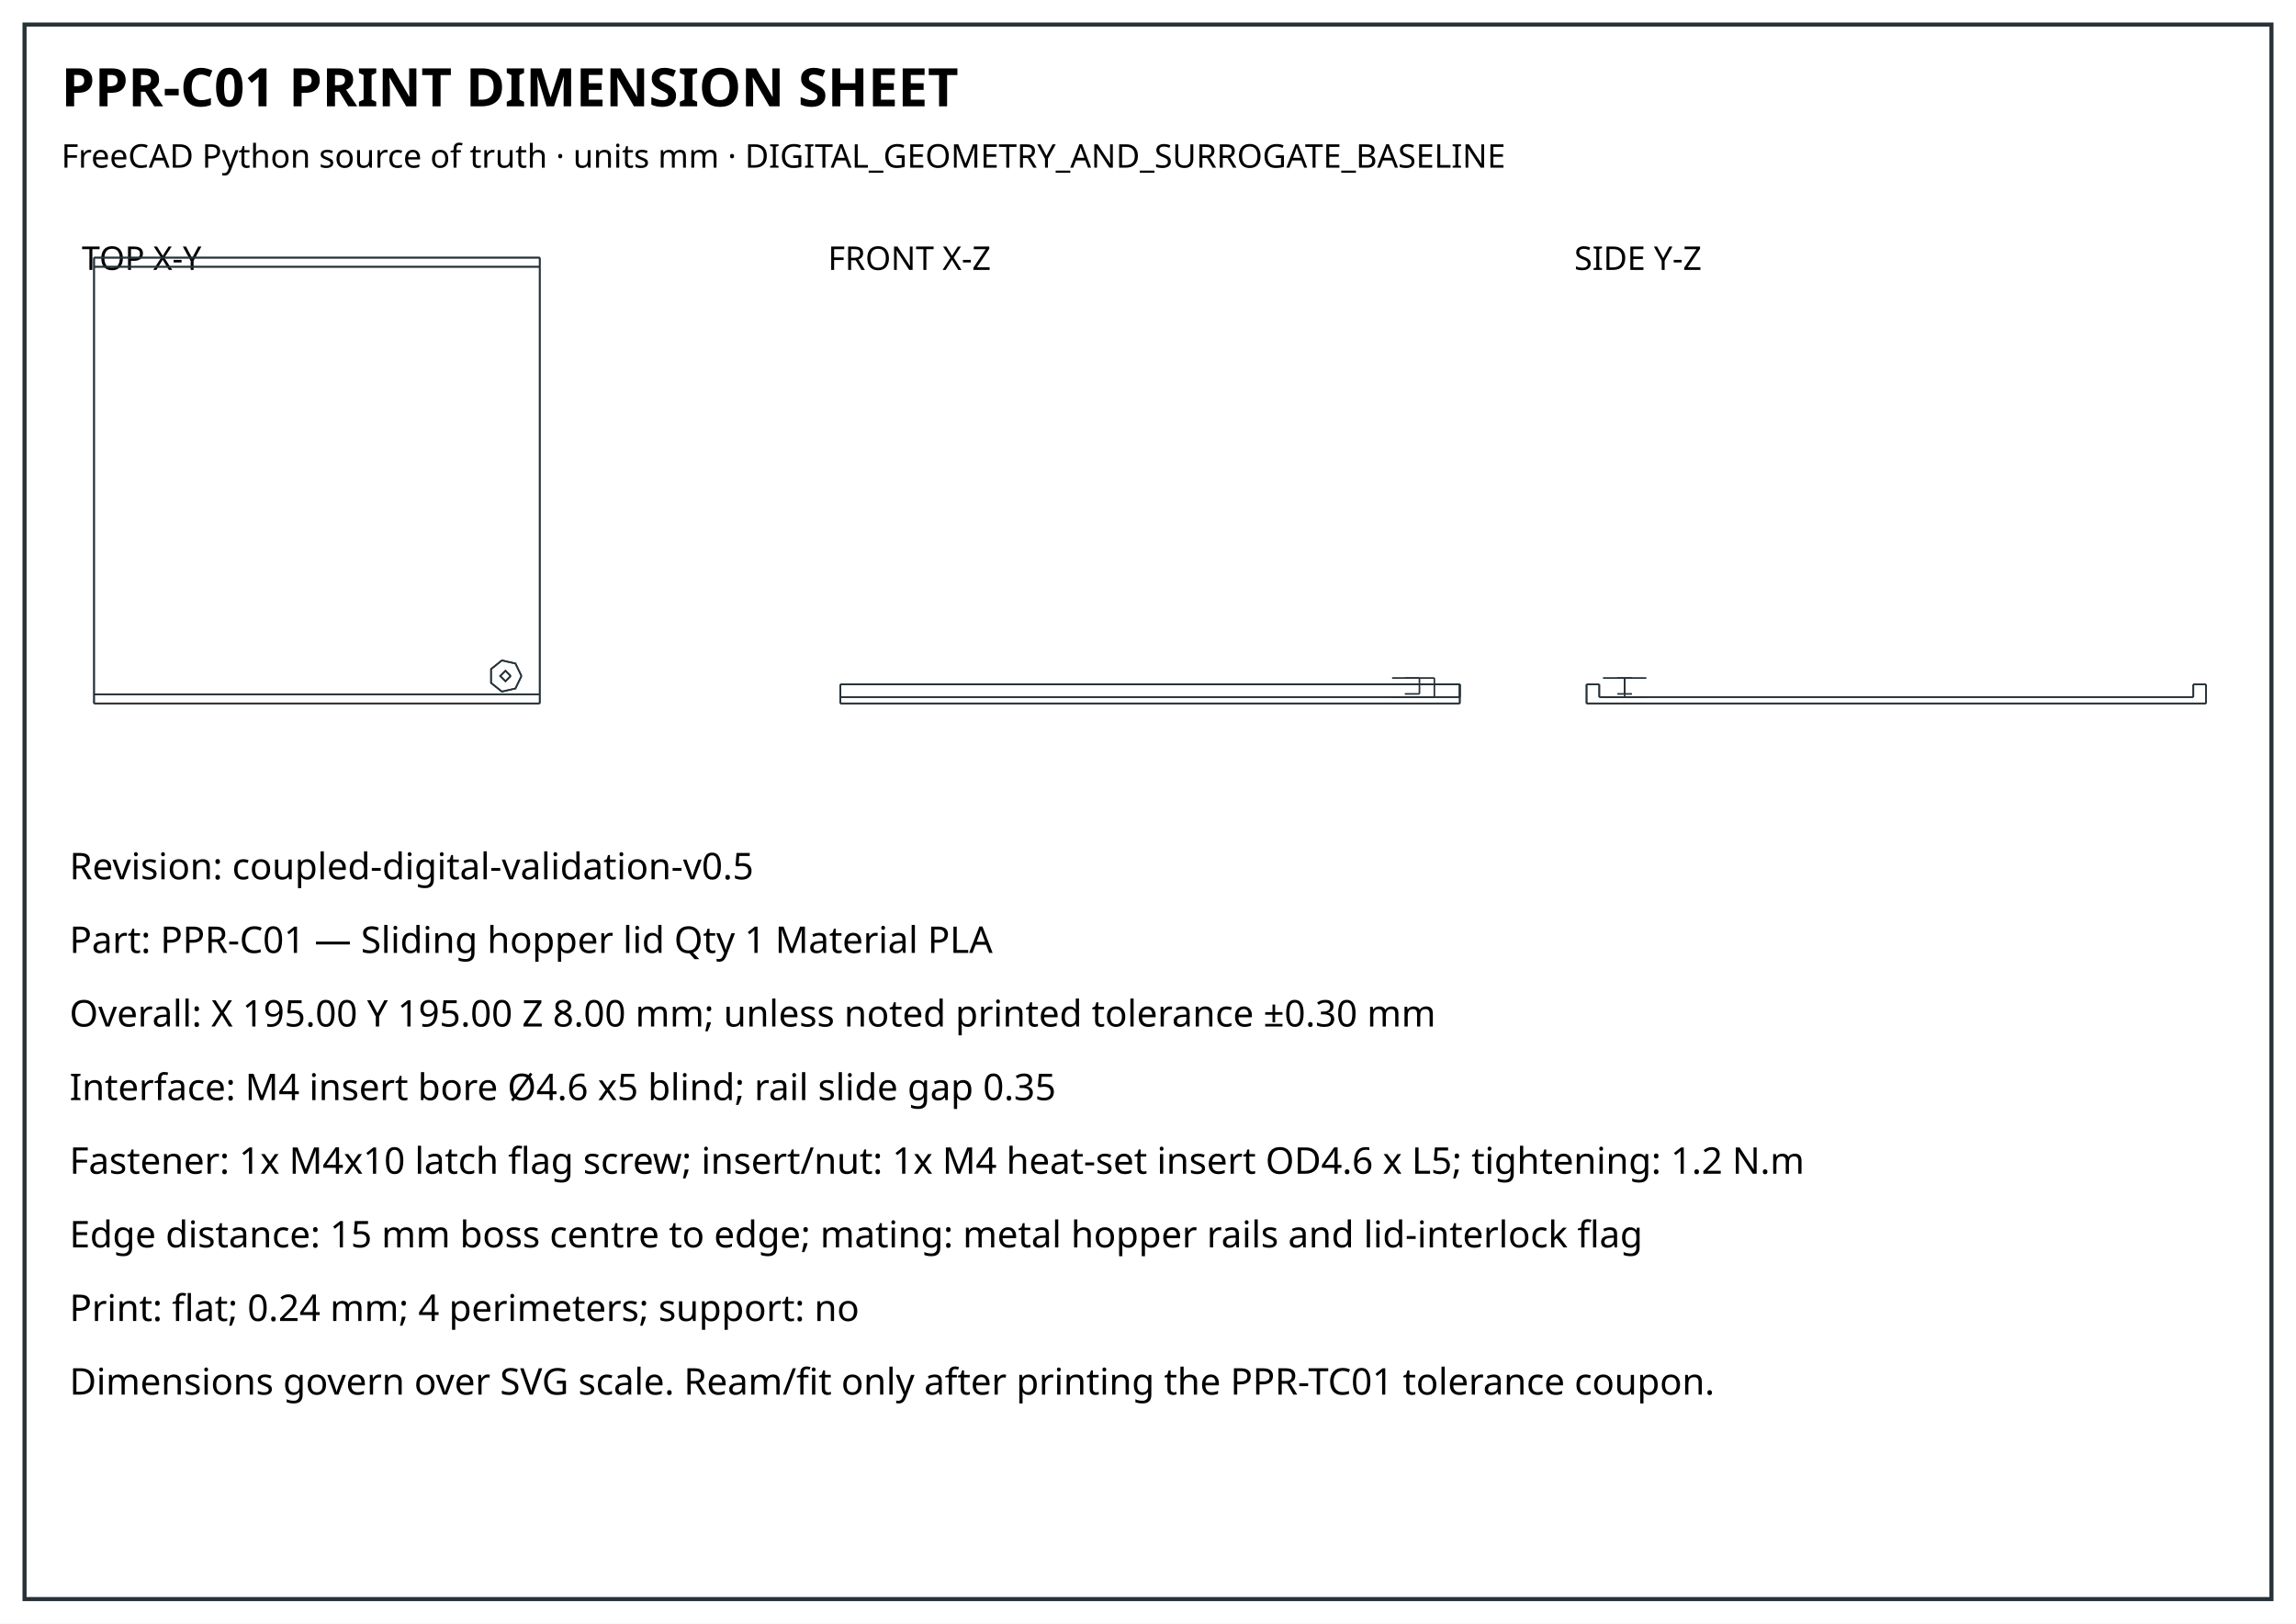
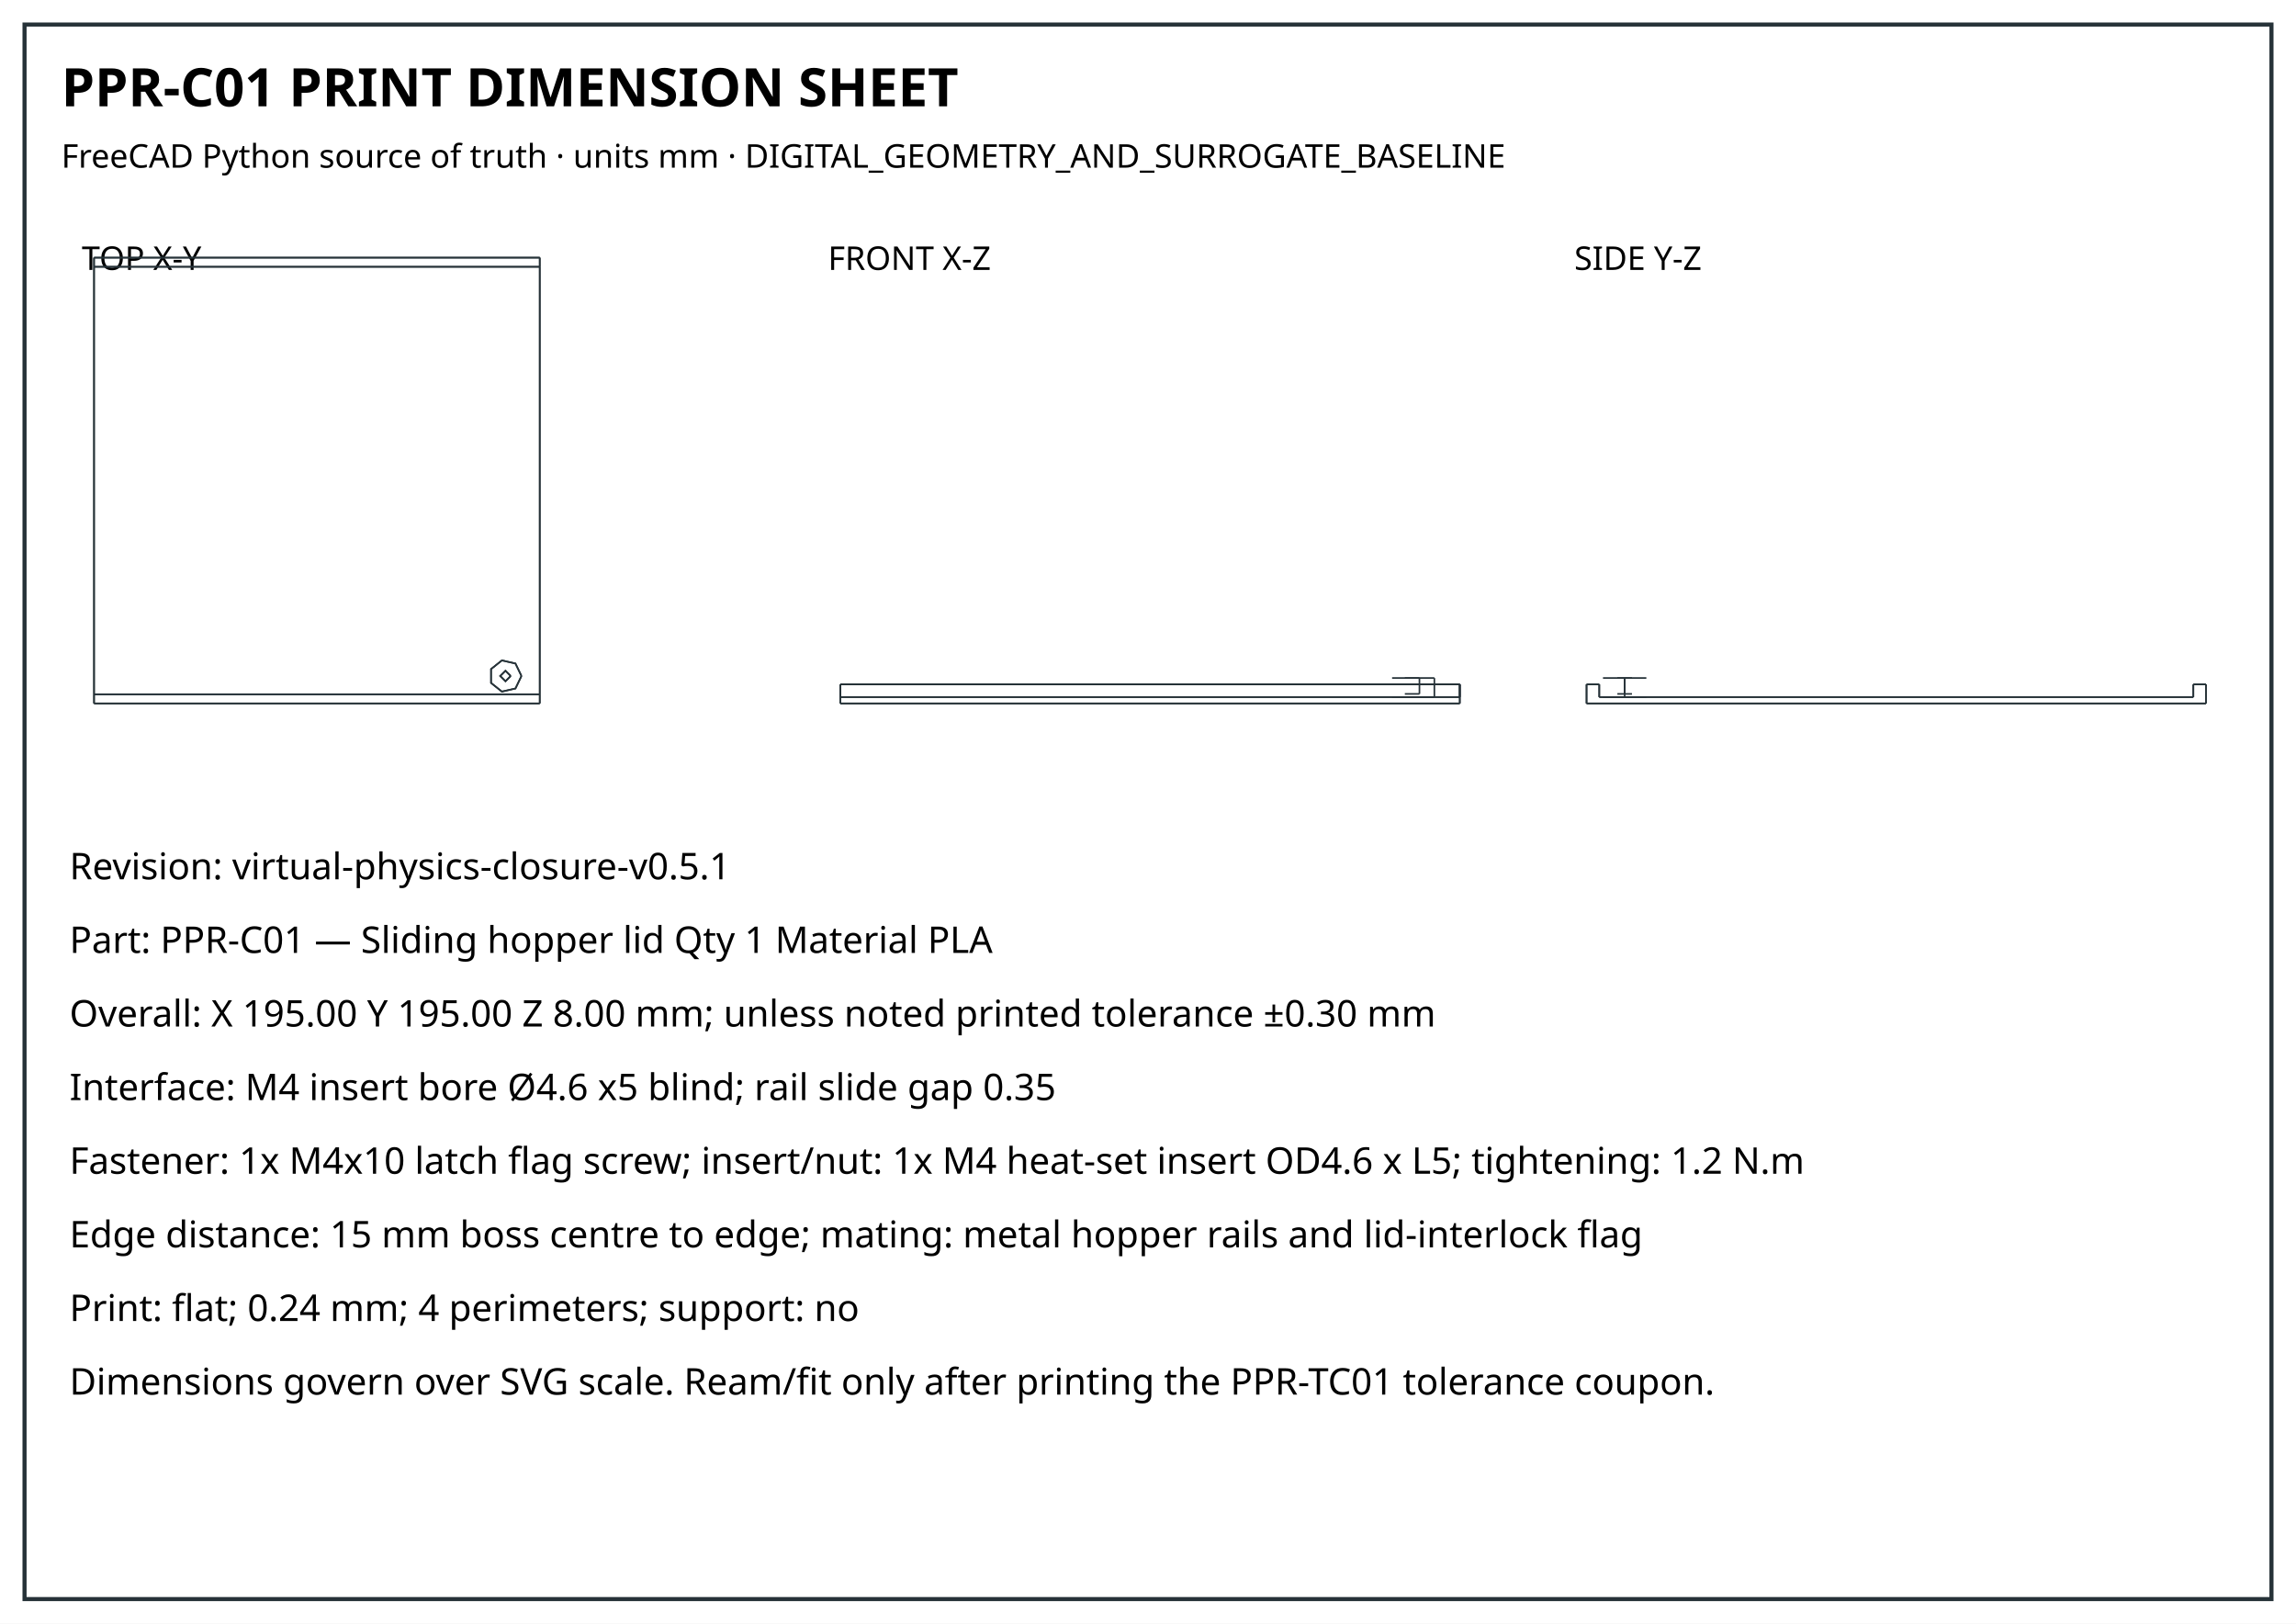
<svg xmlns="http://www.w3.org/2000/svg" width="1123" height="794" viewBox="0 0 1123 794">
  <rect width="1123" height="794" fill="white" />
  <rect x="12" y="12" width="1099" height="770" fill="none" stroke="#263238" stroke-width="2" />
  <text x="30" y="52" font-size="26" font-family="sans-serif" font-weight="bold">PPR-C01 PRINT DIMENSION SHEET</text>
  <text x="30" y="82" font-size="16" font-family="sans-serif">FreeCAD Python source of truth · units mm · DIGITAL_GEOMETRY_AND_SURROGATE_BASELINE</text>
  <g font-family="sans-serif">
    <text x="40" y="132" font-size="16">TOP X-Y</text>
    <polyline points="46.00,344.00 46.00,339.53" fill="none" stroke="#263238" stroke-width="0.8" />
    <polyline points="46.00,339.53 264.00,339.53" fill="none" stroke="#263238" stroke-width="0.8" />
    <polyline points="264.00,344.00 264.00,339.53" fill="none" stroke="#263238" stroke-width="0.8" />
    <polyline points="46.00,344.00 264.00,344.00" fill="none" stroke="#263238" stroke-width="0.8" />
    <polyline points="46.00,344.00 46.00,344.00" fill="none" stroke="#263238" stroke-width="0.8" />
    <polyline points="46.00,339.53 46.00,339.53" fill="none" stroke="#263238" stroke-width="0.8" />
    <polyline points="46.00,339.53 46.00,130.47" fill="none" stroke="#263238" stroke-width="0.8" />
    <polyline points="46.00,130.47 46.00,130.47" fill="none" stroke="#263238" stroke-width="0.8" />
    <polyline points="46.00,130.47 46.00,126.00" fill="none" stroke="#263238" stroke-width="0.8" />
    <polyline points="46.00,126.00 46.00,126.00" fill="none" stroke="#263238" stroke-width="0.8" />
    <polyline points="46.00,344.00 46.00,126.00" fill="none" stroke="#263238" stroke-width="0.8" />
    <polyline points="264.00,339.53 46.00,339.53" fill="none" stroke="#263238" stroke-width="0.8" />
    <polyline points="264.00,339.53 264.00,339.53" fill="none" stroke="#263238" stroke-width="0.8" />
    <polyline points="264.00,344.00 264.00,344.00" fill="none" stroke="#263238" stroke-width="0.8" />
    <polyline points="264.00,344.00 264.00,126.00" fill="none" stroke="#263238" stroke-width="0.8" />
    <polyline points="264.00,126.00 264.00,126.00" fill="none" stroke="#263238" stroke-width="0.8" />
    <polyline points="264.00,130.47 264.00,126.00" fill="none" stroke="#263238" stroke-width="0.8" />
    <polyline points="264.00,130.47 264.00,130.47" fill="none" stroke="#263238" stroke-width="0.8" />
    <polyline points="264.00,339.53 264.00,130.47" fill="none" stroke="#263238" stroke-width="0.8" />
    <polyline points="46.00,344.00 264.00,344.00" fill="none" stroke="#263238" stroke-width="0.8" />
    <polyline points="264.00,130.47 46.00,130.47" fill="none" stroke="#263238" stroke-width="0.8" />
    <polyline points="255.06,330.58 252.11,324.47 245.49,322.96 240.18,327.19 240.18,333.98 245.49,338.21 252.11,336.70 255.06,330.58" fill="none" stroke="#263238" stroke-width="0.8" />
    <polyline points="46.00,130.47 264.00,130.47" fill="none" stroke="#263238" stroke-width="0.8" />
    <polyline points="46.00,126.00 264.00,126.00" fill="none" stroke="#263238" stroke-width="0.8" />
    <polyline points="46.00,126.00 264.00,126.00" fill="none" stroke="#263238" stroke-width="0.8" />
    <polyline points="255.06,330.58 255.06,330.58" fill="none" stroke="#263238" stroke-width="0.8" />
    <polyline points="255.06,330.58 252.11,324.47 245.49,322.96 240.18,327.19 240.18,333.98 245.49,338.21 252.11,336.70 255.06,330.58" fill="none" stroke="#263238" stroke-width="0.8" />
    <polyline points="249.80,330.58 247.23,328.01 244.66,330.58 247.23,333.16 249.80,330.58" fill="none" stroke="#263238" stroke-width="0.8" />
    <polyline points="249.80,330.58 249.80,330.58" fill="none" stroke="#263238" stroke-width="0.8" />
    <polyline points="249.80,330.58 247.23,328.01 244.66,330.58 247.23,333.16 249.80,330.58" fill="none" stroke="#263238" stroke-width="0.8" />
    <text x="405" y="132" font-size="16">FRONT X-Z</text>
    <polyline points="411.00,334.68 411.00,334.68" fill="none" stroke="#263238" stroke-width="0.8" />
    <polyline points="411.00,334.68 714.00,334.68" fill="none" stroke="#263238" stroke-width="0.8" />
    <polyline points="714.00,334.68 714.00,334.68" fill="none" stroke="#263238" stroke-width="0.8" />
    <polyline points="411.00,334.68 714.00,334.68" fill="none" stroke="#263238" stroke-width="0.8" />
    <polyline points="411.00,344.00 411.00,334.68" fill="none" stroke="#263238" stroke-width="0.8" />
    <polyline points="411.00,340.89 411.00,334.68" fill="none" stroke="#263238" stroke-width="0.8" />
    <polyline points="411.00,340.89 411.00,340.89" fill="none" stroke="#263238" stroke-width="0.8" />
    <polyline points="411.00,340.89 411.00,334.68" fill="none" stroke="#263238" stroke-width="0.8" />
    <polyline points="411.00,334.68 411.00,334.68" fill="none" stroke="#263238" stroke-width="0.8" />
    <polyline points="411.00,344.00 411.00,334.68" fill="none" stroke="#263238" stroke-width="0.8" />
    <polyline points="411.00,344.00 411.00,344.00" fill="none" stroke="#263238" stroke-width="0.8" />
    <polyline points="714.00,340.89 411.00,340.89" fill="none" stroke="#263238" stroke-width="0.8" />
    <polyline points="714.00,340.89 714.00,334.68" fill="none" stroke="#263238" stroke-width="0.8" />
    <polyline points="714.00,344.00 714.00,334.68" fill="none" stroke="#263238" stroke-width="0.8" />
    <polyline points="714.00,344.00 714.00,344.00" fill="none" stroke="#263238" stroke-width="0.8" />
    <polyline points="714.00,344.00 714.00,334.68" fill="none" stroke="#263238" stroke-width="0.8" />
    <polyline points="714.00,334.68 714.00,334.68" fill="none" stroke="#263238" stroke-width="0.8" />
    <polyline points="714.00,340.89 714.00,334.68" fill="none" stroke="#263238" stroke-width="0.8" />
    <polyline points="714.00,340.89 714.00,340.89" fill="none" stroke="#263238" stroke-width="0.8" />
    <polyline points="411.00,344.00 714.00,344.00" fill="none" stroke="#263238" stroke-width="0.8" />
    <polyline points="714.00,340.89 411.00,340.89" fill="none" stroke="#263238" stroke-width="0.8" />
    <polyline points="701.57,340.89 697.47,340.89 688.27,340.89 680.89,340.89 680.89,340.89 688.27,340.89 697.47,340.89 701.57,340.89" fill="none" stroke="#263238" stroke-width="0.8" />
    <polyline points="411.00,334.68 714.00,334.68" fill="none" stroke="#263238" stroke-width="0.8" />
    <polyline points="411.00,334.68 714.00,334.68" fill="none" stroke="#263238" stroke-width="0.8" />
    <polyline points="411.00,344.00 714.00,344.00" fill="none" stroke="#263238" stroke-width="0.8" />
    <polyline points="701.57,340.89 701.57,331.57" fill="none" stroke="#263238" stroke-width="0.8" />
    <polyline points="701.57,331.57 697.47,331.57 688.27,331.57 680.89,331.57 680.89,331.57 688.27,331.57 697.47,331.57 701.57,331.57" fill="none" stroke="#263238" stroke-width="0.8" />
    <polyline points="694.27,331.57 690.69,331.57 687.12,331.57 690.69,331.57 694.27,331.57" fill="none" stroke="#263238" stroke-width="0.8" />
    <polyline points="694.27,339.34 694.27,331.57" fill="none" stroke="#263238" stroke-width="0.8" />
    <polyline points="694.27,339.34 690.69,339.34 687.12,339.34 690.69,339.34 694.27,339.34" fill="none" stroke="#263238" stroke-width="0.8" />
    <text x="770" y="132" font-size="16">SIDE Y-Z</text>
    <polyline points="776.00,334.68 782.22,334.68" fill="none" stroke="#263238" stroke-width="0.8" />
    <polyline points="782.22,334.68 782.22,334.68" fill="none" stroke="#263238" stroke-width="0.8" />
    <polyline points="776.00,334.68 782.22,334.68" fill="none" stroke="#263238" stroke-width="0.8" />
    <polyline points="776.00,334.68 776.00,334.68" fill="none" stroke="#263238" stroke-width="0.8" />
    <polyline points="776.00,344.00 776.00,334.68" fill="none" stroke="#263238" stroke-width="0.8" />
    <polyline points="782.22,340.89 782.22,334.68" fill="none" stroke="#263238" stroke-width="0.8" />
    <polyline points="782.22,340.89 1072.78,340.89" fill="none" stroke="#263238" stroke-width="0.8" />
    <polyline points="1072.78,340.89 1072.78,334.68" fill="none" stroke="#263238" stroke-width="0.8" />
    <polyline points="1072.78,334.68 1079.00,334.68" fill="none" stroke="#263238" stroke-width="0.8" />
    <polyline points="1079.00,344.00 1079.00,334.68" fill="none" stroke="#263238" stroke-width="0.8" />
    <polyline points="776.00,344.00 1079.00,344.00" fill="none" stroke="#263238" stroke-width="0.8" />
    <polyline points="782.22,340.89 782.22,340.89" fill="none" stroke="#263238" stroke-width="0.8" />
    <polyline points="782.22,340.89 782.22,334.68" fill="none" stroke="#263238" stroke-width="0.8" />
    <polyline points="776.00,344.00 776.00,334.68" fill="none" stroke="#263238" stroke-width="0.8" />
    <polyline points="776.00,344.00 1079.00,344.00" fill="none" stroke="#263238" stroke-width="0.8" />
    <polyline points="1079.00,344.00 1079.00,334.68" fill="none" stroke="#263238" stroke-width="0.8" />
    <polyline points="1072.78,334.68 1079.00,334.68" fill="none" stroke="#263238" stroke-width="0.8" />
    <polyline points="1072.78,340.89 1072.78,334.68" fill="none" stroke="#263238" stroke-width="0.8" />
    <polyline points="782.22,340.89 1072.78,340.89" fill="none" stroke="#263238" stroke-width="0.8" />
    <polyline points="776.00,344.00 776.00,344.00" fill="none" stroke="#263238" stroke-width="0.8" />
    <polyline points="1072.78,340.89 1072.78,340.89" fill="none" stroke="#263238" stroke-width="0.8" />
    <polyline points="794.65,340.89 803.15,340.89 805.25,340.89 799.37,340.89 789.93,340.89 784.04,340.89 786.14,340.89 794.65,340.89" fill="none" stroke="#263238" stroke-width="0.8" />
    <polyline points="1072.78,334.68 1072.78,334.68" fill="none" stroke="#263238" stroke-width="0.8" />
    <polyline points="1079.00,334.68 1079.00,334.68" fill="none" stroke="#263238" stroke-width="0.8" />
    <polyline points="1079.00,344.00 1079.00,344.00" fill="none" stroke="#263238" stroke-width="0.8" />
    <polyline points="794.65,340.89 794.65,331.57" fill="none" stroke="#263238" stroke-width="0.8" />
    <polyline points="794.65,331.57 803.15,331.57 805.25,331.57 799.37,331.57 789.93,331.57 784.04,331.57 786.14,331.57 794.65,331.57" fill="none" stroke="#263238" stroke-width="0.8" />
    <polyline points="794.65,331.57 798.22,331.57 794.65,331.57 791.07,331.57 794.65,331.57" fill="none" stroke="#263238" stroke-width="0.8" />
    <polyline points="794.65,339.34 794.65,331.57" fill="none" stroke="#263238" stroke-width="0.8" />
    <polyline points="794.65,339.34 798.22,339.34 794.65,339.34 791.07,339.34 794.65,339.34" fill="none" stroke="#263238" stroke-width="0.8" />
-     <text x="34" y="430" font-size="18">Revision: coupled-digital-validation-v0.5</text>
+     <text x="34" y="430" font-size="18">Revision: virtual-physics-closure-v0.5.1</text>
    <text x="34" y="466" font-size="18">Part: PPR-C01 — Sliding hopper lid  Qty 1  Material PLA</text>
    <text x="34" y="502" font-size="18">Overall: X 195.00  Y 195.00  Z 8.00 mm; unless noted printed tolerance ±0.30 mm</text>
    <text x="34" y="538" font-size="18">Interface: M4 insert bore Ø4.6 x5 blind; rail slide gap 0.35</text>
    <text x="34" y="574" font-size="18">Fastener: 1x M4x10 latch flag screw; insert/nut: 1x M4 heat-set insert OD4.6 x L5; tightening: 1.2 N.m</text>
    <text x="34" y="610" font-size="18">Edge distance: 15 mm boss centre to edge; mating: metal hopper rails and lid-interlock flag</text>
    <text x="34" y="646" font-size="18">Print: flat; 0.24 mm; 4 perimeters; support: no</text>
    <text x="34" y="682" font-size="18">Dimensions govern over SVG scale. Ream/fit only after printing the PPR-TC01 tolerance coupon.</text>
  </g>
</svg>
